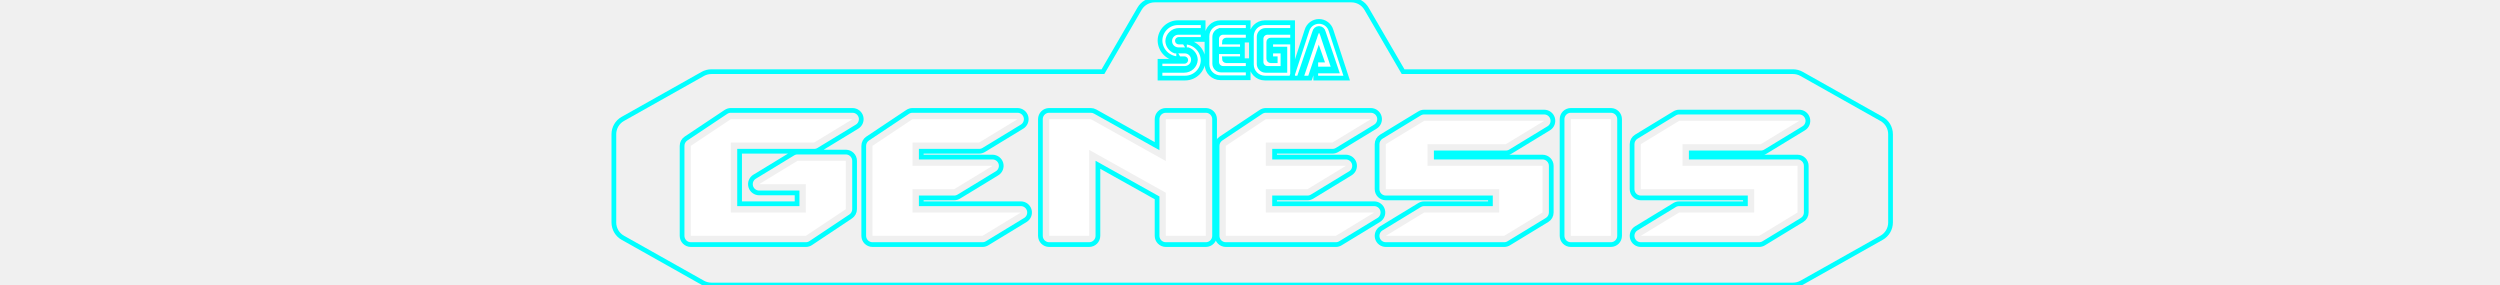
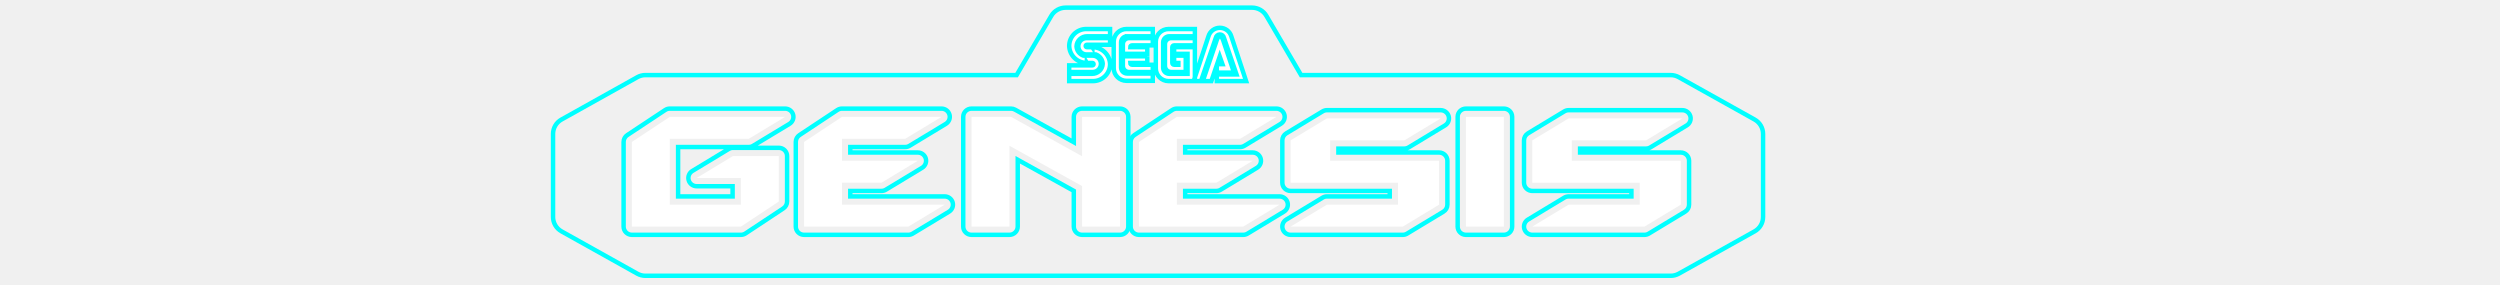
<svg xmlns="http://www.w3.org/2000/svg" xmlns:xlink="http://www.w3.org/1999/xlink" id="Layer_1" data-name="Layer 1" viewBox="0 0 1000 114" version="1.1">
  <defs id="defs43">
    <linearGradient id="linear-gradient" x1="524.723" y1="-123" x2="524.723" y2="-222" gradientTransform="matrix(1, 0, 0, -1, -24.5, -115.5)" gradientUnits="userSpaceOnUse">
      <stop offset="0" stop-color="#d9dde9" id="stop2" />
      <stop offset="0.39" stop-color="#777489" id="stop4" />
      <stop offset="0.98" stop-color="#d9dde9" id="stop6" />
    </linearGradient>
    <linearGradient id="linear-gradient-2" x1="552.05" y1="-87.698" x2="552.05" y2="-378.055" xlink:href="#linear-gradient" />
    <linearGradient id="linear-gradient-3" x1="446.038" y1="-157.038" x2="494.834" y2="-205.834" gradientTransform="matrix(1, 0, 0, -1, -24.5, -115.5)" gradientUnits="userSpaceOnUse">
      <stop offset="0" id="stop10" />
      <stop offset="0.11" stop-color="#181c4e" id="stop12" />
      <stop offset="0.22" stop-color="#181818" id="stop14" />
      <stop offset="0.34" stop-color="#181c4e" id="stop16" />
      <stop offset="0.47" id="stop18" />
      <stop offset="0.59" stop-color="#181c4e" id="stop20" />
      <stop offset="0.72" id="stop22" />
      <stop offset="0.84" stop-color="#181c4e" id="stop24" />
      <stop offset="0.98" id="stop26" />
    </linearGradient>
    <linearGradient id="linear-gradient-4" x1="643.128" y1="-167.665" x2="694.554" y2="-222.371" xlink:href="#linear-gradient-3" />
    <linearGradient id="linear-gradient-5" x1="514.551" y1="-157.217" x2="563.916" y2="-206.582" xlink:href="#linear-gradient-3" />
    <linearGradient id="linear-gradient-6" x1="373.218" y1="-157.218" x2="422.583" y2="-206.582" xlink:href="#linear-gradient-3" />
    <linearGradient id="linear-gradient-7" x1="308.192" y1="-161.525" x2="356.809" y2="-210.142" xlink:href="#linear-gradient-3" />
    <linearGradient id="linear-gradient-8" x1="580.518" y1="-156.851" x2="630.024" y2="-206.357" xlink:href="#linear-gradient-3" />
    <linearGradient id="linear-gradient-9" x1="682.518" y1="-156.852" x2="732.024" y2="-206.357" xlink:href="#linear-gradient-3" />
    <linearGradient id="linear-gradient-10" x1="524.723" y1="-126.5" x2="524.723" y2="-218.5" xlink:href="#linear-gradient" />
    <linearGradient id="linear-gradient-11" x1="448.484" y1="-159.484" x2="493.229" y2="-204.229" xlink:href="#linear-gradient-3" />
    <linearGradient id="linear-gradient-12" x1="645.513" y1="-170.203" x2="690.011" y2="-217.539" xlink:href="#linear-gradient-3" />
    <linearGradient id="linear-gradient-13" x1="517.643" y1="-160.309" x2="561.911" y2="-204.578" xlink:href="#linear-gradient-3" />
    <linearGradient id="linear-gradient-14" x1="376.31" y1="-160.31" x2="420.578" y2="-204.578" xlink:href="#linear-gradient-3" />
    <linearGradient id="linear-gradient-15" x1="310.667" y1="-164" x2="354.333" y2="-207.667" xlink:href="#linear-gradient-3" />
    <linearGradient id="linear-gradient-16" x1="583.473" y1="-159.806" x2="628.073" y2="-204.406" xlink:href="#linear-gradient-3" />
    <linearGradient id="linear-gradient-17" x1="685.473" y1="-159.807" x2="730.073" y2="-204.406" xlink:href="#linear-gradient-3" />
  </defs>
-   <g id="g978">
-     <path style="fill:none;stroke:#00ffff;stroke-width:1.89;stroke-miterlimit:4;stroke-dasharray:none;stroke-opacity:1" id="path51" d="M 540.547,-1.7626986e-6 H 461.88 C 459.387,-2.1762699e-5 457.082,1.326 455.829,3.482 L 441.186,28.667 H 284.547 c -1.202,7e-6 -2.384,0.31 -3.432,0.899 l -32,18 c -2.204,1.24 -3.568,3.572 -3.568,6.101 V 89 c -3e-5,2.529 1.364,4.861 3.568,6.101 l 32,18 c 1.048,0.589 2.23,0.899 3.432,0.899 H 717.214 c 1.202,0 2.384,-0.31 3.432,-0.899 l 32,-18 c 2.204,-1.24 3.568,-3.572 3.568,-6.101 V 53.667 c 3e-5,-2.529 -1.364,-4.861 -3.568,-6.101 l -32,-18 c -1.048,-0.589 -2.23,-0.899 -3.432,-0.899 H 561.241 L 546.599,3.482 C 545.345,1.326 543.04,8.2373014e-6 540.547,-1.7626986e-6 Z" />
-     <path style="fill:none;fill-opacity:1" id="path53" fill="#c2c4d2" d="M283.887,106.5a3.505,3.505,0,0,1-1.712-.447l-28.22-15.833a3.502,3.502,0,0,1-1.788-3.053V55.5a3.5,3.5,0,0,1,1.788-3.052l28.22-15.833a3.5,3.5,0,0,1,1.712-.448H444.767L460.421,9.241A3.5,3.5,0,0,1,463.447,7.5H537a3.498,3.498,0,0,1,3.025,1.741L555.681,36.166H716.56a3.503,3.503,0,0,1,1.713.448l28.221,15.833A3.5,3.5,0,0,1,748.28,55.5V87.167a3.502,3.502,0,0,1-1.787,3.053l-28.221,15.833a3.508,3.508,0,0,1-1.713.447ZM702.686,90.833,715.5,83.033V69.833H673a3.5,3.5,0,0,1-3.5-3.5V57.666a3.5,3.5,0,0,1,3.5-3.5h30.352l3.833-2.333H672.648L659.833,59.634V72.167h41.834a3.5,3.5,0,0,1,3.5,3.5V85a3.5,3.5,0,0,1-3.5,3.5H672.648l-3.833,2.333Zm-61.853,0V51.166h-9V90.833Zm-40.147,0L613.5,83.033V69.833H571a3.5,3.5,0,0,1-3.5-3.5V57.666a3.5,3.5,0,0,1,3.5-3.5h30.352l3.833-2.333H570.648L557.833,59.634V72.167h41.834a3.5,3.5,0,0,1,3.5,3.5V85a3.5,3.5,0,0,1-3.5,3.5H570.648l-3.833,2.333Zm-67.334,0,3.833-2.333H506.333a3.5,3.5,0,0,1-3.5-3.5V75.667a3.501,3.501,0,0,1,3.5-3.5h15.686l3.834-2.334H506.333a3.5,3.5,0,0,1-3.5-3.5V57a3.5,3.5,0,0,1,3.5-3.5h25.686l3.833-2.333h-28.459l-13.559,9.04V90.833Zm-54.518,0V51.166h-9V64.427a3.5,3.5,0,0,1-5.207,3.056L435.422,51.166H423.166V90.833h9V59.954a3.5,3.5,0,0,1,5.208-3.055l30.667,17.139a3.501,3.501,0,0,1,1.792,3.056V90.833Zm-86.815,0,3.833-2.333H365a3.5,3.5,0,0,1-3.5-3.5V75.667a3.5,3.5,0,0,1,3.5-3.5h15.685l3.834-2.334H365a3.5,3.5,0,0,1-3.5-3.5V57a3.5,3.5,0,0,1,3.5-3.5h25.685l3.833-2.333h-28.459L352.5,60.206V90.833Zm-70.745,0L334.833,81.794V67.833h-14.852l-3.834,2.334h6.186a3.5,3.5,0,0,1,3.5,3.5V85a3.5,3.5,0,0,1-3.5,3.5h-30a3.5,3.5,0,0,1-3.5-3.5V57a3.5,3.5,0,0,1,3.5-3.5h32.352l3.833-2.333H293.393l-13.56,9.04V90.833ZM527.512,27.694q.114.041.223.09l-.125-.377Z" />
-     <path style="fill:none;stroke:#00ffff;stroke-opacity:1;stroke-width:1.89;stroke-miterlimit:4;stroke-dasharray:none" id="path105" fill="url(#linear-gradient-3)" d="M466.333,97.833a3.5,3.5,0,0,1-3.5-3.5V79.147l-23.667-13.228V94.333a3.5,3.5,0,0,1-3.5,3.5h-16a3.5,3.5,0,0,1-3.5-3.5V47.666a3.5,3.5,0,0,1,3.5-3.5h16.667a3.499,3.499,0,0,1,1.707.444l24.793,13.851V47.666a3.5,3.5,0,0,1,3.5-3.5h16a3.5,3.5,0,0,1,3.5,3.5V94.333a3.5,3.5,0,0,1-3.5,3.5Z" />
-     <path style="fill:none;stroke:#00ffff;stroke-width:1.89;stroke-miterlimit:4;stroke-dasharray:none;stroke-opacity:1" d="m 628.333,44.166 h 16 c 1.939,0 3.5,1.561 3.5,3.5 V 94.333 c 0,1.939 -1.561,3.5 -3.5,3.5 h -16 c -1.939,0 -3.5,-1.561 -3.5,-3.5 V 47.666 c 0,-1.939 1.561,-3.5 3.5,-3.5 z" id="rect109" />
-     <path style="fill:none;stroke:#00ffff;stroke-opacity:1;stroke-width:1.89;stroke-miterlimit:4;stroke-dasharray:none" id="path113" fill="url(#linear-gradient-5)" d="M490.333,97.833a3.5,3.5,0,0,1-3.5-3.5v-36a3.5,3.5,0,0,1,1.559-2.912L504.392,44.754a3.499,3.499,0,0,1,1.941-.588h42a3.5,3.5,0,0,1,1.82,6.49l-15.333,9.333A3.502,3.502,0,0,1,533,60.5H509.833v2.333h28.5a3.5,3.5,0,0,1,1.82,6.489l-15.333,9.334A3.502,3.502,0,0,1,523,79.167H509.833V81.5h39.834a3.5,3.5,0,0,1,1.819,6.49l-15.334,9.333a3.504,3.504,0,0,1-1.819.51Z" />
-     <path style="fill:none;stroke:#00ffff;stroke-opacity:1;stroke-width:1.89;stroke-miterlimit:4;stroke-dasharray:none" id="path117" fill="url(#linear-gradient-6)" d="M349,97.833a3.5,3.5,0,0,1-3.5-3.5v-36a3.5,3.5,0,0,1,1.559-2.912l16-10.667A3.499,3.499,0,0,1,365,44.166h42a3.5,3.5,0,0,1,1.82,6.49l-15.334,9.333A3.498,3.498,0,0,1,391.666,60.5H368.5v2.333H397a3.5,3.5,0,0,1,1.82,6.489l-15.334,9.334a3.498,3.498,0,0,1-1.82.511H368.5V81.5h39.833a3.5,3.5,0,0,1,1.82,6.489l-15.334,9.333A3.498,3.498,0,0,1,393,97.833Z" />
-     <path style="fill:none;fill-opacity:1;stroke:#00ffff;stroke-opacity:1;stroke-width:1.89;stroke-miterlimit:4;stroke-dasharray:none" id="path121" fill="url(#linear-gradient-7)" d="M276.333,97.833a3.5,3.5,0,0,1-3.5-3.5v-36a3.5,3.5,0,0,1,1.559-2.912l16-10.667a3.499,3.499,0,0,1,1.941-.588H341a3.5,3.5,0,0,1,1.82,6.49l-15.334,9.333A3.498,3.498,0,0,1,325.666,60.5h-29.833v21h23V77.167h-15.167a3.5,3.5,0,0,1-1.82-6.489l15.333-9.334A3.498,3.498,0,0,1,319,60.833h19.333a3.5,3.5,0,0,1,3.5,3.5V83.667a3.501,3.501,0,0,1-1.559,2.912l-16,10.666a3.497,3.497,0,0,1-1.941.588Z" />
-     <path style="fill:none;stroke:#00ffff;stroke-opacity:1;stroke-width:1.89;stroke-miterlimit:4;stroke-dasharray:none" id="path125" fill="url(#linear-gradient-8)" d="M554.333,97.833a3.5,3.5,0,0,1-1.819-6.49l15.334-9.333A3.504,3.504,0,0,1,569.667,81.5h26.5V79.167H554.333a3.5,3.5,0,0,1-3.5-3.5V57.666a3.499,3.499,0,0,1,1.681-2.99l15.334-9.333a3.496,3.496,0,0,1,1.819-.51h48a3.5,3.5,0,0,1,1.819,6.49l-15.334,9.333a3.496,3.496,0,0,1-1.819.511H574.5v1.666H617a3.5,3.5,0,0,1,3.5,3.5V85a3.498,3.498,0,0,1-1.681,2.989l-15.333,9.333a3.496,3.496,0,0,1-1.819.511Z" />
-     <path style="fill:none;stroke:#00ffff;stroke-opacity:1;stroke-width:1.89;stroke-miterlimit:4;stroke-dasharray:none" fill="url(#linear-gradient-9)" id="path129" d="M656.333,97.833a3.5,3.5,0,0,1-1.819-6.49l15.334-9.333A3.504,3.504,0,0,1,671.667,81.5h26.5V79.167H656.333a3.5,3.5,0,0,1-3.5-3.5V57.666a3.499,3.499,0,0,1,1.681-2.99l15.334-9.333a3.496,3.496,0,0,1,1.819-.51h48a3.5,3.5,0,0,1,1.819,6.49l-15.334,9.333a3.496,3.496,0,0,1-1.819.511H676.5v1.666H719a3.5,3.5,0,0,1,3.5,3.5V85a3.498,3.498,0,0,1-1.681,2.989l-15.333,9.333a3.496,3.496,0,0,1-1.819.511Z" />
-     <path id="path5" d="M 251.667,53.667 V 89 l 32,18 h 432.667 l 32,-18 V 53.667 l -32,-18 h -160 L 539.667,7 H 461 L 444.333,35.667 H 283.667 Z m 168,-6 h 16.667 l 30,16.76 v -16.76 h 16 v 46.667 h -16 v -17.24 L 435.667,59.954 v 34.379 h -16 z M 628.333,94.333 V 47.667 h 16 v 46.667 z m -138,0 v -36 l 16,-10.667 h 42 L 533,57 h -26.667 v 9.333 h 32 L 523,75.667 H 506.333 V 85 h 43.333 l -15.333,9.333 z m -141.333,0 v -36 l 16,-10.667 h 42 L 391.667,57 H 365 v 9.333 h 32 l -15.333,9.333 H 365 V 85 h 43.333 L 393,94.333 Z m -10.667,-30 v 19.333 l -16,10.667 h -46 v -36 l 16,-10.667 H 341 L 325.667,57 h -33.333 v 28 h 30 V 73.667 H 303.667 L 319,64.333 Z M 617,85 601.667,94.333 H 554.333 L 569.667,85 h 30 v -9.333 h -45.333 v -18 l 15.333,-9.333 h 48 l -15.333,9.333 H 571 v 8.667 h 46 z m 102,0 -15.333,9.333 H 656.333 L 671.667,85 h 30 v -9.333 h -45.333 v -18 l 15.333,-9.333 h 48 l -15.333,9.333 H 673 v 8.667 h 46 z" style="fill:none" />
-     <path id="path14" d="M 553.667,39.667 537,11 H 463.447 L 446.78,39.667 H 283.887 L 255.667,55.5 V 87.167 L 283.887,103 H 716.56 L 744.78,87.167 V 55.5 L 716.56,39.667 Z m -134,8 h 16.667 l 30,16.76 v -16.76 h 16 v 46.667 h -16 v -17.24 L 435.667,59.954 v 34.379 h -16 z M 628.333,94.333 V 47.667 h 16 v 46.667 z m -138,0 v -36 l 16,-10.667 h 42 L 533,57 h -26.667 v 9.333 h 32 L 523,75.667 H 506.333 V 85 h 43.333 l -15.333,9.333 z m -141.333,0 v -36 l 16,-10.667 h 42 L 391.667,57 H 365 v 9.333 h 32 l -15.333,9.333 H 365 V 85 h 43.333 L 393,94.333 Z m -10.667,-30 v 19.333 l -16,10.667 h -46 v -36 l 16,-10.667 H 341 L 325.667,57 h -33.333 v 28 h 30 V 73.667 H 303.667 L 319,64.333 Z M 617,85 601.667,94.333 H 554.333 L 569.667,85 h 30 v -9.333 h -45.333 v -18 l 15.333,-9.333 h 48 l -15.333,9.333 H 571 v 8.667 h 46 z m 102,0 -15.333,9.333 H 656.333 L 671.667,85 h 30 v -9.333 h -45.333 v -18 l 15.333,-9.333 h 48 l -15.333,9.333 H 673 v 8.667 h 46 z" style="fill:none" />
-     <path id="path16" d="m 522.773,12.198 -6.247,19.033 h 3.087 l 6.261,-18.38 a 1.748,1.748 0 0 1 3.447,0 l 5.293,15.547 h -8.307 v 2.833 h 12.36 l -6.247,-19.033 a 5.018,5.018 0 0 0 -9.647,0 z m 3.66,11.82 1.093,-3.247 1.14,3.247 z m -0.453,-9.32 -5.593,16.533 h 3.607 l 2.313,-6.853 v 3.24 h 7.267 l -4.314,-12.92 c -0.219,-0.72 -0.873,-2.787 -1.64,-2.787 -0.773,0 -1.426,2.067 -1.639,2.787 z m -19.753,-2.527 h 10.814 V 9.078 h -11.073 a 5.412,5.412 0 0 0 -5.407,5.413 v 11.333 a 5.406,5.406 0 0 0 5.407,5.407 h 11.073 v -14.427 h -8.754 v 2.833 h 5.66 v 8.5 h -7.72 a 2.57,2.57 0 0 1 -2.573,-2.573 v -10.82 a 2.57,2.57 0 0 1 2.573,-2.573 z m 2.06,8.24 v 3.093 h 1.8 v 0.773 h -1.8 a 0.774,0.774 0 0 1 -0.773,-0.773 v -6.7 a 0.774,0.774 0 0 1 0.773,-0.773 h 8.754 v -3.087 h -10.041 a 2.576,2.576 0 0 0 -2.58,2.573 v 9.273 a 2.576,2.576 0 0 0 2.58,2.573 h 6.18 v -6.953 z m -19.827,-8.24 h 10.813 V 9.078 h -11.073 a 5.412,5.412 0 0 0 -5.407,5.413 v 11.207 a 5.412,5.412 0 0 0 5.407,5.413 h 11.073 v -3.093 h -10.813 a 2.575,2.575 0 0 1 -2.573,-2.573 v -10.7 a 2.575,2.575 0 0 1 2.573,-2.573 z m 8.493,7.467 v -2.833 h -7.207 a 0.774,0.774 0 0 1 0.773,-0.773 h 8.753 v -3.087 h -10.04 a 2.575,2.575 0 0 0 -2.573,2.573 v 4.12 h 10.293 z m 0,1.033 v 2.833 h -7.207 a 0.774,0.774 0 0 0 0.773,0.773 h 8.753 v 3.087 h -10.04 a 2.575,2.575 0 0 1 -2.573,-2.573 v -4.12 h 10.293 z m -26.46,3.86 h -6.493 v 2.833 h 10.04 a 3.478,3.478 0 0 0 -0.127,-6.953 h -3.907 a 4.455,4.455 0 0 1 -2.92,-3.993 4.475,4.475 0 0 1 4.507,-4.247 h 9.66 V 9.078 h -10.047 a 7.213,7.213 0 0 0 -7.207,7.213 7.435,7.435 0 0 0 7.467,7.213 v -0.033 l 0.02,0.033 h 2.3 a 0.513,0.513 0 0 1 0,1.027 h -3.293 z m 4.26,-8.753 h 6.5 v -2.833 h -10.047 a 3.478,3.478 0 0 0 0.133,6.953 h 3.907 a 4.456,4.456 0 0 1 2.913,3.993 4.475,4.475 0 0 1 -4.507,4.247 h -9.653 v 3.093 h 10.04 a 7.214,7.214 0 0 0 7.213,-7.213 7.439,7.439 0 0 0 -7.467,-7.213 v 0.04 l -0.027,-0.04 h -2.293 a 0.513,0.513 0 0 1 0,-1.027 h 3.287 z" style="fill:#ffffff;stroke:#00ffff;stroke-opacity:1;stroke-width:1.89;stroke-miterlimit:4;stroke-dasharray:none;fill-opacity:1" />
-     <path style="fill:#ffffff;fill-opacity:1" d="m 482.333,47.667 v 46.666 h -16 V 77.093 L 435.667,59.954 v 34.379 h -16 V 47.667 h 16.666 l 30,16.76 v -16.76 z" id="polygon37" />
-     <path style="fill:#ffffff;fill-opacity:1" d="m 628.333,47.667 h 16 v 46.667 h -16 z" id="rect58" />
-     <path style="fill:#ffffff;fill-opacity:1" d="m 533,57 h -26.667 v 9.333 h 32 L 523,75.667 H 506.333 V 85 h 43.334 l -15.334,9.333 h -44 v -36 l 16,-10.666 h 42 z" id="polygon79" />
-     <path style="fill:#ffffff;fill-opacity:1" d="M 391.667,57 H 365 v 9.333 h 32 l -15.333,9.334 H 365 V 85 h 43.333 L 393,94.333 h -44 v -36 l 16,-10.666 h 42 z" id="polygon100" />
-     <path style="fill:#ffffff;fill-opacity:1" d="m 276.333,58.333 16,-10.666 H 341 L 325.667,57 h -33.334 v 28 h 30 V 73.667 H 303.667 L 319,64.333 h 19.333 v 19.334 l -16,10.666 h -46 z" id="polygon121" />
-     <path style="fill:#ffffff;fill-opacity:1" d="m 599.667,85 v -9.333 h -45.334 v -18 l 15.334,-9.334 h 48 l -15.334,9.334 H 571 v 8.666 h 46 V 85 l -15.333,9.333 H 554.333 L 569.667,85 Z" id="polygon142" />
-     <path style="fill:#ffffff;fill-opacity:1" d="m 701.667,85 v -9.333 h -45.334 v -18 l 15.334,-9.334 h 48 l -15.334,9.334 H 673 v 8.666 h 46 V 85 l -15.333,9.333 H 656.333 L 671.667,85 Z" id="polygon163" />
-   </g>
+   <path d="m 500.818,3.06 h -74.56 c -2.363,-1.88e-5 -4.548,1.248 -5.736,3.276 L 406.644,30.031 H 258.183 c -1.139,6e-6 -2.26,0.291 -3.253,0.846 l -30.329,16.936 c -2.089,1.166 -3.382,3.361 -3.382,5.74 v 33.244 c -3e-5,2.379 1.293,4.574 3.382,5.74 l 30.329,16.936 c 0.993,0.555 2.113,0.846 3.253,0.846 h 410.078 c 1.139,0 2.26,-0.291 3.253,-0.846 l 30.329,-16.936 c 2.089,-1.166 3.382,-3.361 3.382,-5.74 V 53.553 c 3e-5,-2.379 -1.293,-4.574 -3.382,-5.74 L 671.514,30.877 c -0.993,-0.555 -2.113,-0.846 -3.253,-0.846 H 520.431 L 506.553,6.335 c -1.188,-2.028 -3.373,-3.276 -5.736,-3.276 z" id="path51" style="fill:none;stroke:#00ffff;stroke-width:1.785;stroke-miterlimit:4;stroke-dasharray:none;stroke-opacity:1" />
+   <path d="M 432.838,93.936 A 3.317,3.293 0 0 1 429.521,90.643 V 76.355 L 407.09,63.91 v 26.733 a 3.317,3.293 0 0 1 -3.317,3.293 h -15.165 a 3.317,3.293 0 0 1 -3.317,-3.293 V 46.736 a 3.317,3.293 0 0 1 3.317,-3.293 h 15.797 a 3.316,3.292 0 0 1 1.618,0.418 L 429.521,56.893 V 46.736 a 3.317,3.293 0 0 1 3.317,-3.293 h 15.165 a 3.317,3.293 0 0 1 3.317,3.293 v 43.907 a 3.317,3.293 0 0 1 -3.317,3.293 z" id="path105" style="fill:none;stroke:#00ffff;stroke-width:1.785;stroke-miterlimit:4;stroke-dasharray:none;stroke-opacity:1" />
+   <path id="rect109" d="m 586.381,43.443 h 15.165 c 1.838,0 3.317,1.469 3.317,3.293 v 43.907 c 0,1.824 -1.48,3.293 -3.317,3.293 h -15.165 c -1.838,0 -3.317,-1.469 -3.317,-3.293 V 46.736 c 0,-1.824 1.48,-3.293 3.317,-3.293 z" style="fill:none;stroke:#00ffff;stroke-width:1.785;stroke-miterlimit:4;stroke-dasharray:none;stroke-opacity:1" />
+   <path d="m 455.586,93.936 a 3.317,3.293 0 0 1 -3.317,-3.293 V 56.772 a 3.317,3.293 0 0 1 1.477,-2.74 L 468.91,43.996 a 3.317,3.292 0 0 1 1.84,-0.553 h 39.807 a 3.317,3.293 0 0 1 1.725,6.106 l -14.533,8.781 a 3.319,3.295 0 0 1 -1.725,0.481 h -21.958 v 2.195 h 27.012 a 3.317,3.293 0 0 1 1.725,6.105 l -14.533,8.782 a 3.319,3.295 0 0 1 -1.725,0.481 h -12.48 v 2.195 h 37.754 a 3.317,3.293 0 0 1 1.724,6.106 l -14.533,8.781 a 3.322,3.297 0 0 1 -1.724,0.48 z" id="path113" style="fill:none;stroke:#00ffff;stroke-width:1.785;stroke-miterlimit:4;stroke-dasharray:none;stroke-opacity:1" />
+   <path d="m 321.631,93.936 a 3.317,3.293 0 0 1 -3.317,-3.293 V 56.772 a 3.317,3.293 0 0 1 1.477,-2.74 l 15.165,-10.036 a 3.317,3.293 0 0 1 1.84,-0.553 h 39.807 a 3.317,3.293 0 0 1 1.725,6.106 l -14.533,8.781 a 3.315,3.291 0 0 1 -1.725,0.481 h -21.957 v 2.195 h 27.012 a 3.317,3.293 0 0 1 1.725,6.105 l -14.533,8.782 a 3.315,3.291 0 0 1 -1.725,0.481 h -12.479 v 2.195 h 37.754 a 3.317,3.293 0 0 1 1.725,6.105 l -14.533,8.781 a 3.315,3.291 0 0 1 -1.725,0.481 z" id="path117" style="fill:none;stroke:#00ffff;stroke-width:1.785;stroke-miterlimit:4;stroke-dasharray:none;stroke-opacity:1" />
+   <path d="m 252.758,93.936 a 3.317,3.293 0 0 1 -3.317,-3.293 V 56.772 a 3.317,3.293 0 0 1 1.477,-2.74 l 15.165,-10.036 a 3.317,3.292 0 0 1 1.84,-0.553 h 46.126 a 3.317,3.293 0 0 1 1.725,6.106 l -14.533,8.781 a 3.315,3.291 0 0 1 -1.725,0.481 H 271.24 V 78.569 h 21.799 V 74.492 H 278.664 A 3.317,3.293 0 0 1 276.939,68.386 l 14.533,-8.782 a 3.315,3.291 0 0 1 1.725,-0.481 h 18.324 a 3.317,3.293 0 0 1 3.317,3.293 v 18.191 A 3.318,3.294 0 0 1 313.361,83.347 l -15.165,10.035 a 3.314,3.29 0 0 1 -1.84,0.553 z" id="path121" style="fill:none;fill-opacity:1;stroke:#00ffff;stroke-width:1.785;stroke-miterlimit:4;stroke-dasharray:none;stroke-opacity:1" />
+   <path d="m 516.244,93.936 a 3.317,3.293 0 0 1 -1.724,-6.106 l 14.533,-8.781 a 3.322,3.297 0 0 1 1.724,-0.48 h 25.117 v -2.195 h -39.65 a 3.318,3.293 0 0 1 -3.317,-3.293 V 56.145 a 3.317,3.292 0 0 1 1.593,-2.813 l 14.533,-8.781 a 3.313,3.289 0 0 1 1.724,-0.48 h 45.494 a 3.317,3.293 0 0 1 1.724,6.106 l -14.533,8.781 a 3.314,3.29 0 0 1 -1.724,0.481 h -26.38 v 1.567 h 40.281 a 3.318,3.293 0 0 1 3.317,3.293 v 17.563 a 3.315,3.291 0 0 1 -1.593,2.812 l -14.533,8.781 a 3.314,3.29 0 0 1 -1.724,0.481 z" id="path125" style="fill:none;stroke:#00ffff;stroke-width:1.785;stroke-miterlimit:4;stroke-dasharray:none;stroke-opacity:1" />
+   <path d="m 612.919,93.936 a 3.317,3.293 0 0 1 -1.724,-6.106 l 14.533,-8.781 a 3.322,3.297 0 0 1 1.724,-0.48 h 25.117 v -2.195 h -39.65 a 3.318,3.293 0 0 1 -3.317,-3.293 V 56.145 a 3.317,3.292 0 0 1 1.593,-2.813 l 14.533,-8.781 a 3.313,3.289 0 0 1 1.724,-0.48 h 45.494 a 3.317,3.293 0 0 1 1.724,6.106 l -14.533,8.781 a 3.314,3.29 0 0 1 -1.724,0.481 h -26.38 v 1.567 h 40.281 a 3.318,3.293 0 0 1 3.317,3.293 v 17.563 a 3.315,3.291 0 0 1 -1.593,2.812 l -14.533,8.781 a 3.314,3.29 0 0 1 -1.724,0.481 z" id="path129" style="fill:none;stroke:#00ffff;stroke-width:1.785;stroke-miterlimit:4;stroke-dasharray:none;stroke-opacity:1" />
+   <path style="fill:#ffffff;fill-opacity:1;stroke:#00ffff;stroke-width:1.785;stroke-miterlimit:4;stroke-dasharray:none;stroke-opacity:1" d="m 483.382,14.536 -5.921,17.908 h 2.926 l 5.934,-17.293 a 1.657,1.645 0 0 1 3.267,0 l 5.016,14.627 h -7.873 v 2.666 h 11.715 l -5.921,-17.908 a 4.756,4.721 0 0 0 -9.143,0 z m 3.469,11.121 1.036,-3.055 1.08,3.055 z m -0.43,-8.769 -5.301,15.556 h 3.418 l 2.193,-6.448 v 3.048 h 6.887 L 489.529,16.888 c -0.208,-0.677 -0.828,-2.622 -1.554,-2.622 -0.732,0 -1.352,1.944 -1.554,2.622 z m -18.722,-2.377 h 10.249 v -2.91 h -10.495 a 5.129,5.091 0 0 0 -5.124,5.093 v 10.663 a 5.124,5.086 0 0 0 5.124,5.087 H 477.949 V 18.87 h -8.297 v 2.666 h 5.365 v 7.997 h -7.317 a 2.436,2.418 0 0 1 -2.438,-2.421 V 16.932 a 2.435,2.418 0 0 1 2.438,-2.421 z m 1.952,7.753 v 2.91 h 1.706 v 0.728 h -1.706 a 0.733,0.728 0 0 1 -0.733,-0.728 v -6.304 a 0.734,0.729 0 0 1 0.733,-0.728 h 8.297 v -2.904 h -9.516 a 2.442,2.424 0 0 0 -2.445,2.421 v 8.725 a 2.442,2.424 0 0 0 2.445,2.421 h 5.857 v -6.542 z m -18.792,-7.753 h 10.249 v -2.91 h -10.495 a 5.129,5.091 0 0 0 -5.124,5.093 v 10.544 a 5.129,5.092 0 0 0 5.124,5.093 h 10.495 v -2.91 h -10.249 a 2.44,2.423 0 0 1 -2.439,-2.421 v -10.067 a 2.44,2.423 0 0 1 2.439,-2.421 z m 8.05,7.025 v -2.666 h -6.83 a 0.733,0.728 0 0 1 0.733,-0.728 h 8.296 V 15.239 h -9.516 a 2.44,2.423 0 0 0 -2.439,2.421 v 3.876 h 9.756 z m 0,0.972 v 2.666 h -6.83 a 0.733,0.728 0 0 0 0.733,0.728 h 8.296 v 2.904 h -9.516 a 2.44,2.423 0 0 1 -2.439,-2.421 v -3.876 h 9.756 z m -25.079,3.632 h -6.154 v 2.666 h 9.516 a 3.296,3.272 0 0 0 -0.12,-6.542 h -3.703 a 4.222,4.191 0 0 1 -2.768,-3.757 4.241,4.21 0 0 1 4.271,-3.996 h 9.156 v -2.91 h -9.522 a 6.836,6.786 0 0 0 -6.83,6.787 7.046,6.995 0 0 0 7.077,6.787 v -0.031 l 0.019,0.031 h 2.18 a 0.487,0.483 0 0 1 0,0.966 h -3.121 z m 4.038,-8.236 h 6.161 V 15.239 h -9.522 a 3.296,3.272 0 0 0 0.126,6.542 h 3.703 a 4.223,4.192 0 0 1 2.761,3.757 4.241,4.21 0 0 1 -4.271,3.996 h -9.149 v 2.91 h 9.516 a 6.837,6.787 0 0 0 6.837,-6.787 7.051,6.999 0 0 0 -7.077,-6.787 v 0.038 l -0.025,-0.038 h -2.174 a 0.487,0.483 0 0 1 0,-0.966 h 3.115 z" id="path16" />
+   <path id="polygon37" d="M 448.003,46.736 V 90.643 H 432.838 V 74.422 L 403.773,58.297 V 90.643 H 388.608 V 46.736 h 15.796 l 28.434,15.769 V 46.736 Z" style="fill:#ffffff;fill-opacity:1;stroke-width:0.944" />
+   <path id="rect58" d="M 586.381,46.736 H 601.545 V 90.643 H 586.381 Z" style="fill:#ffffff;fill-opacity:1;stroke-width:0.944" />
+   <path id="polygon79" d="m 496.025,55.517 h -25.275 v 8.781 h 30.329 l -14.533,8.782 h -15.797 v 8.781 h 41.072 l -14.533,8.781 h -41.703 V 56.772 l 15.165,-10.035 h 39.807 z" style="fill:#ffffff;fill-opacity:1;stroke-width:0.944" />
+   <path id="polygon100" d="m 362.07,55.517 h -25.275 v 8.781 h 30.329 l -14.533,8.782 h -15.797 v 8.781 h 41.071 L 363.334,90.643 H 321.631 V 56.772 l 15.165,-10.035 h 39.807 z" style="fill:#ffffff;fill-opacity:1;stroke-width:0.944" />
+   <path id="polygon121" d="M 252.757,56.772 267.922,46.736 h 46.126 l -14.533,8.781 H 267.922 v 26.344 h 28.434 V 71.199 h -17.692 l 14.533,-8.782 h 18.324 v 18.191 l -15.165,10.035 h -43.598 z" style="fill:#ffffff;fill-opacity:1;stroke-width:0.944" />
+   <path id="polygon142" d="M 559.211,81.862 V 73.081 H 516.244 V 56.145 l 14.533,-8.782 h 45.494 l -14.533,8.782 h -29.697 v 8.154 h 43.598 v 17.563 l -14.533,8.781 h -44.863 l 14.533,-8.781 z" style="fill:#ffffff;fill-opacity:1;stroke-width:0.944" />
+   <path id="polygon163" d="M 655.886,81.862 V 73.081 H 612.919 V 56.145 l 14.533,-8.782 h 45.494 l -14.533,8.782 h -29.697 v 8.154 h 43.598 v 17.563 l -14.533,8.781 h -44.863 l 14.533,-8.781 z" style="fill:#ffffff;fill-opacity:1;stroke-width:0.944" />
</svg>
